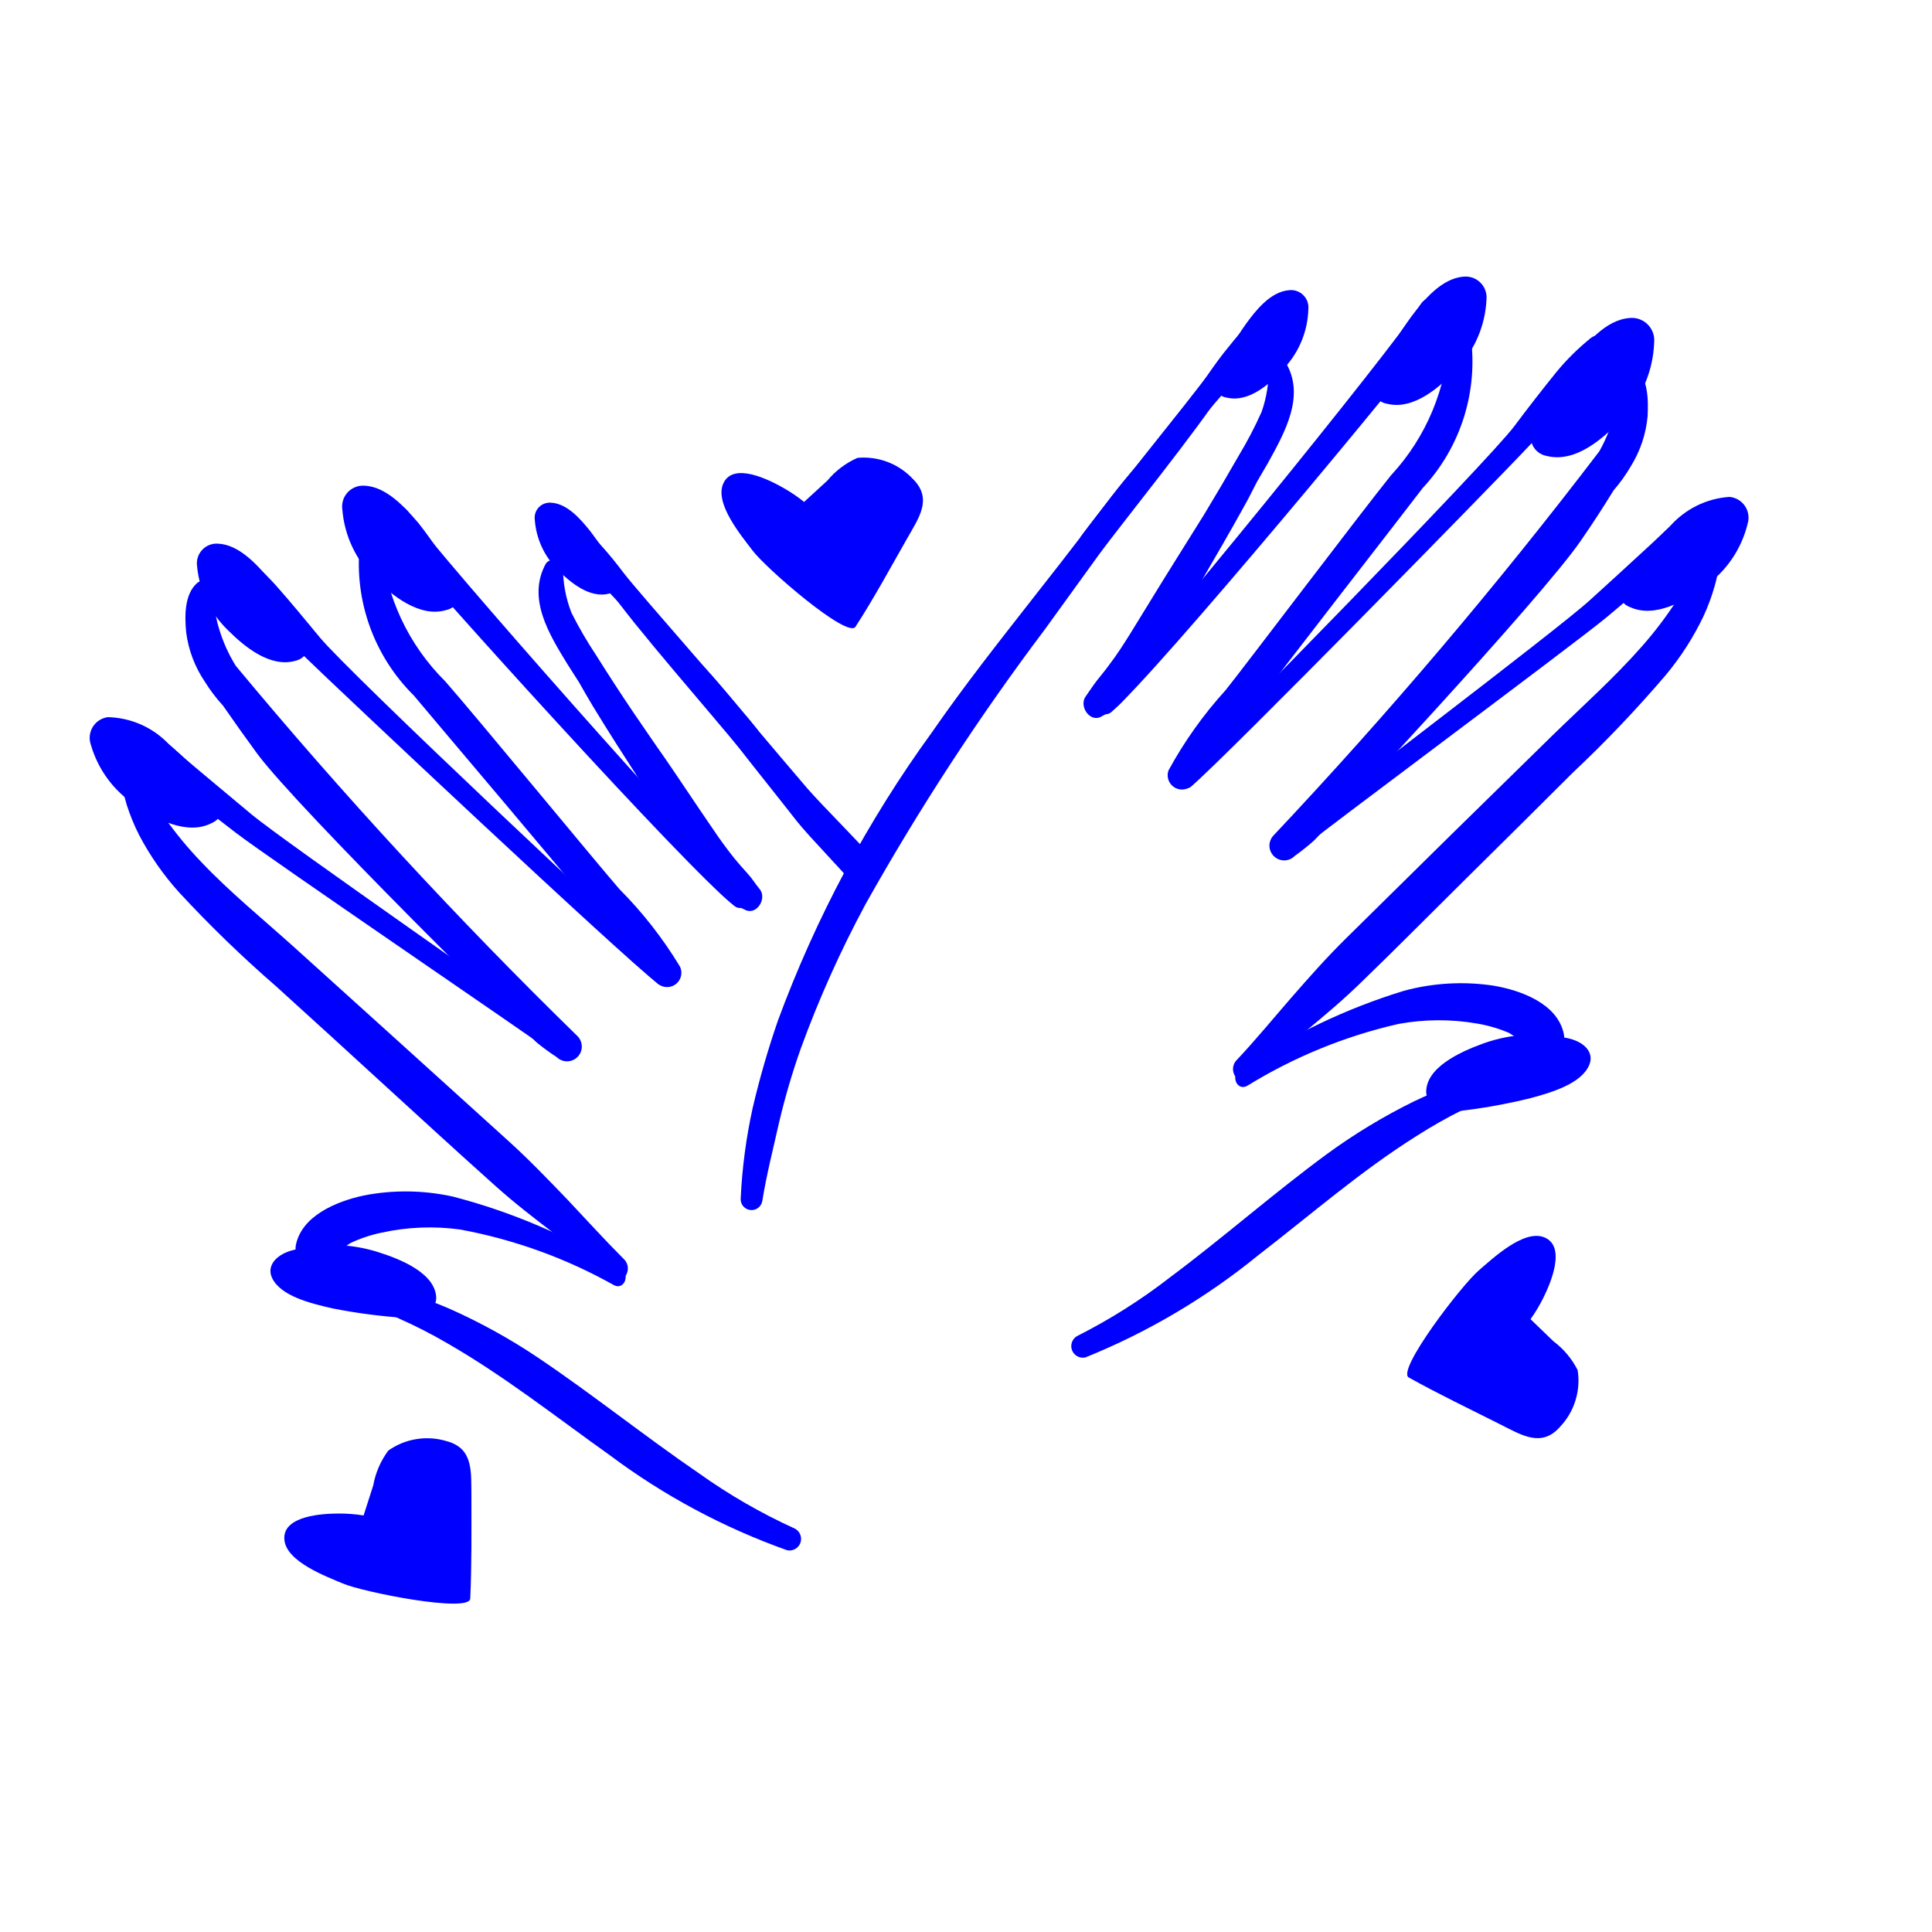
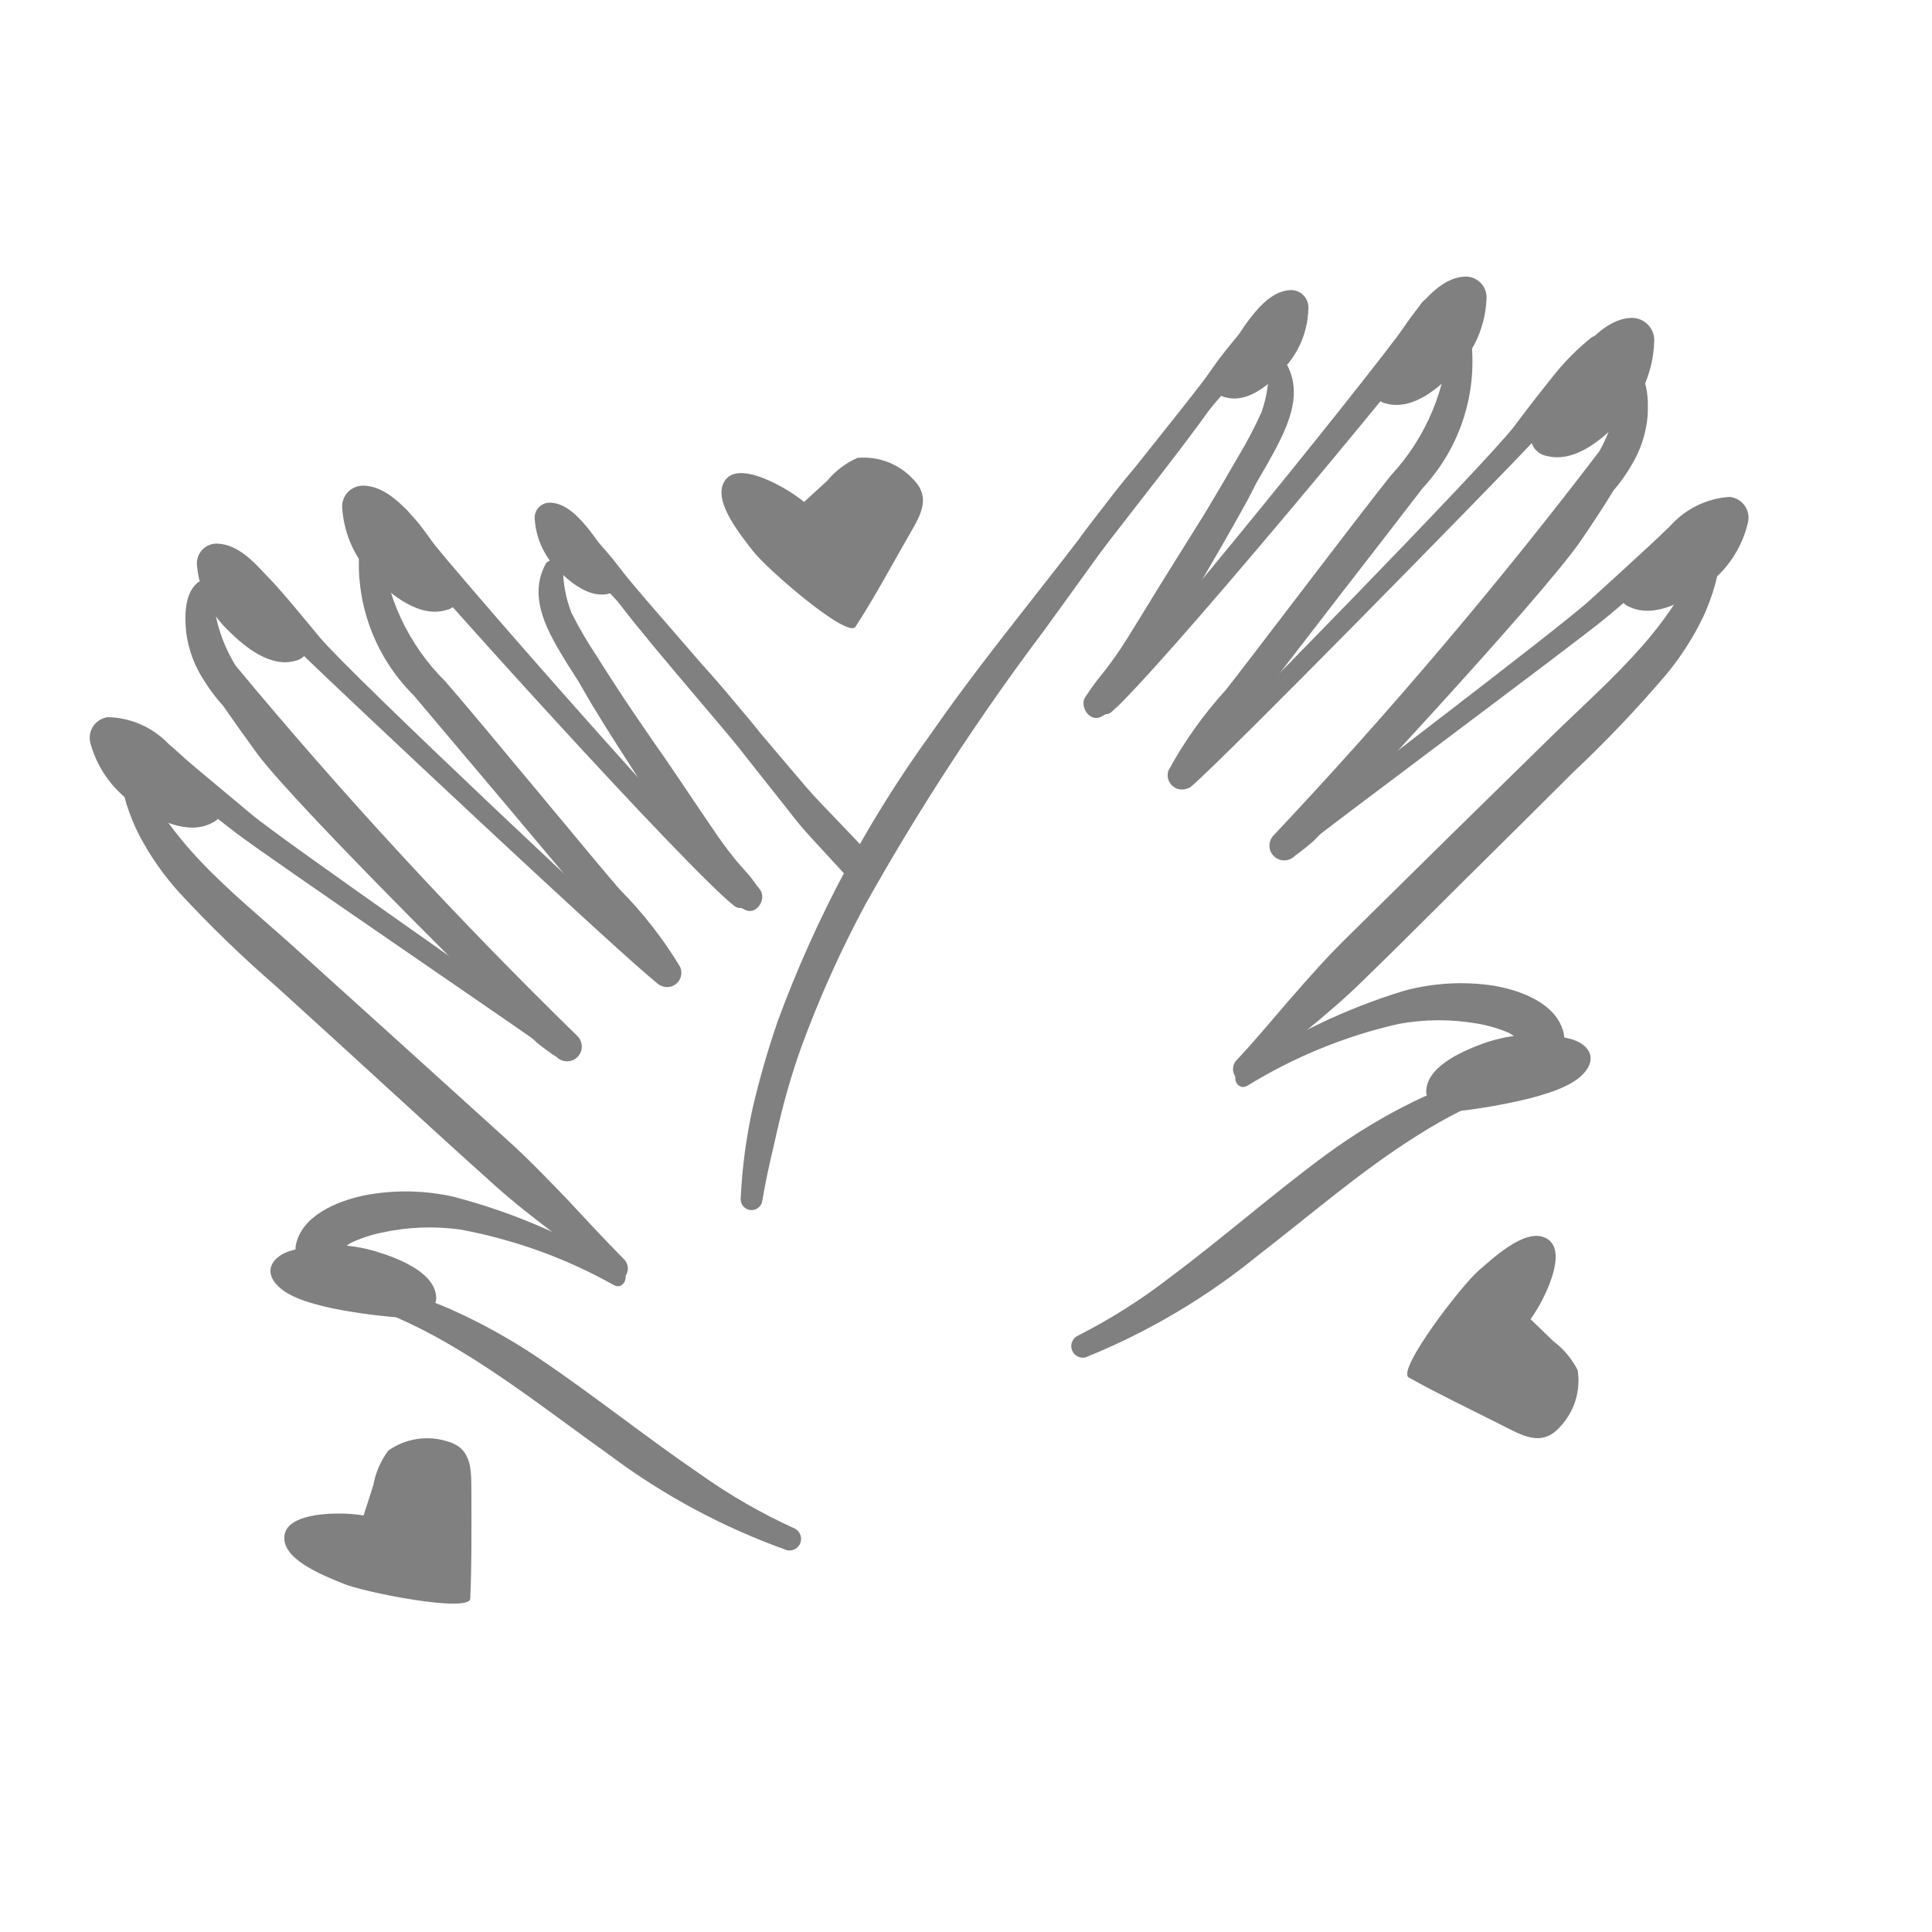
- <svg xmlns="http://www.w3.org/2000/svg" data-name="Layer 1" viewBox="0 0 5 5" x="0px" y="0px" style="fill:blue">
+ <svg xmlns="http://www.w3.org/2000/svg" data-name="Layer 1" viewBox="0 0 5 5" x="0px" y="0px" style="fill:gray">
  <path d="M3.326.936a.025.025,0,0,0-.043.012.319.319,0,0,1-.018.118A1.043,1.043,0,0,1,3.206,1.179q-.044.077-.09.153c-.025.04-.05.08-.075.12-.039.062-.077.125-.116.188-.017.027-.034.054-.054.08-.01.014-.021.027-.032.041S2.82,1.788,2.81,1.802c-.019.025.011.07.041.052a.232.232,0,0,0,.044-.029.432.432,0,0,0,.037-.041.91.91,0,0,0,.055-.079c.041-.064.079-.129.118-.194.039-.067.078-.134.115-.201.012-.021.022-.042.033-.063l.028-.048C3.325,1.119,3.38,1.023,3.326.936Z" />
  <path d="M3.806.869A.029.029,0,0,0,3.778.845a.028.028,0,0,0-.028.025.564.564,0,0,1-.15.36c-.076.094-.376.491-.428.556a1.065,1.065,0,0,0-.148.208.037.037,0,0,0,.057.042,1.047,1.047,0,0,0,.157-.196c.05-.069.397-.515.444-.577A.48.48,0,0,0,3.806.869Z" />
  <path d="M4.264,1.077c.002-.041.002-.1-.034-.128A.025.025,0,0,0,4.192.96a.193.193,0,0,0-.005.054.252.252,0,0,1-.008.053.399.399,0,0,1-.04.101,12.52,12.52,0,0,1-.843.994.038.038,0,0,0,.055.053.593.593,0,0,0,.05-.04c.019-.018.589-.627.691-.777.029-.042.057-.085.084-.129a.408.408,0,0,0,.045-.063A.295.295,0,0,0,4.264,1.077Z" />
  <path d="M4.375,1.327c-.027.003-.047.031-.067.049l-.063.058q-.064.059-.129.118c-.085.078-.716.554-.804.628-.023.02.005.056.028.038.09-.073.726-.545.816-.619q.065-.054.129-.111l.067-.059c.023-.02.048-.035.056-.067A.03.03,0,0,0,4.375,1.327Z" />
  <path d="M4.452,1.421a.024.024,0,1,0-.048-.006.204.204,0,0,1-.014.037c-.004.012-.01.024-.015.036a.468.468,0,0,1-.035.065.993.993,0,0,1-.09.119c-.072.082-.154.155-.232.231q-.267.261-.532.523c-.051.05-.098.103-.145.157-.047.054-.092.109-.141.161-.025.027.007.072.035.046.095-.085.198-.16.289-.249.092-.089.182-.18.273-.27s.182-.18.273-.271a3.173,3.173,0,0,0,.241-.253.723.723,0,0,0,.098-.153.531.531,0,0,0,.029-.079c.004-.014.007-.029.01-.043C4.451,1.454,4.449,1.438,4.452,1.421Z" />
  <path d="M4.047,2.675c-.017-.078-.111-.112-.181-.124a.565.565,0,0,0-.232.013,1.565,1.565,0,0,0-.425.204c-.025.015-.008.057.019.042a1.292,1.292,0,0,1,.391-.16.578.578,0,0,1,.204-.001.362.362,0,0,1,.082.024.497.497,0,0,1,.067.048C4.005,2.741,4.056,2.718,4.047,2.675Z" />
  <path d="M3.932,2.786a.025.025,0,0,0-.032-.014c-.043.011-.086.017-.128.032a1.048,1.048,0,0,0-.114.047,1.515,1.515,0,0,0-.223.135c-.139.102-.268.216-.406.319a1.482,1.482,0,0,1-.242.153.03.03,0,0,0,.022.055,1.738,1.738,0,0,0,.448-.265c.135-.104.264-.217.409-.308a1.259,1.259,0,0,1,.12-.068A.721.721,0,0,1,3.918,2.818.025.025,0,0,0,3.932,2.786Z" />
  <path d="M4.118.874a.623.623,0,0,0-.091.09c-.037.046-.073.092-.108.139-.071.094-.781.82-.868.9a.023.023,0,0,0,.03.034c.09-.076.8-.801.88-.887.04-.043.079-.087.118-.131A.812.812,0,0,0,4.165.925C4.18.898,4.15.852,4.118.874Z" />
  <path d="M3.677.787c-.081.125-.724.915-.83,1.02-.021.02.006.055.029.036C2.993,1.743,3.647.956,3.737.832,3.766.792,3.703.747,3.677.787Z" />
  <path d="M3.252.837c-.031.005-.052.036-.071.059-.02.024-.038.049-.056.075-.037.053-.292.366-.328.418a.022.022,0,0,0,.035.026c.041-.048.298-.357.34-.404C3.193.988,3.212.965,3.232.943S3.28.9,3.286.87A.03.03,0,0,0,3.252.837Z" />
  <path d="M2.945,1.202c-.049.054-.093.115-.137.173q-.066.086-.133.171c-.09.115-.18.229-.263.349a3.085,3.085,0,0,0-.399.747,2.298,2.298,0,0,0-.065.225,1.389,1.389,0,0,0-.031.233.028.028,0,0,0,.056.007c.011-.068.028-.134.043-.201a1.826,1.826,0,0,1,.057-.194,2.835,2.835,0,0,1,.167-.372,6.312,6.312,0,0,1,.464-.711c.047-.065.094-.13.141-.195.048-.066.274-.347.314-.418A1.784,1.784,0,0,0,2.945,1.202Z" />
  <path d="M1.413,1.458a.025.025,0,0,1,.044.011.319.319,0,0,0,.022.117,1.043,1.043,0,0,0,.064.11q.047.075.097.149c.027.039.053.078.08.116.042.061.082.122.124.183.018.027.037.053.057.078.011.013.022.026.034.039s.02.027.031.04c.02.024-.008.07-.039.053a.232.232,0,0,1-.046-.027.432.432,0,0,1-.039-.039.91.91,0,0,1-.058-.077C1.74,2.15,1.699,2.086,1.658,2.023c-.042-.065-.084-.13-.124-.196-.012-.02-.024-.041-.036-.062L1.468,1.718C1.421,1.641,1.363,1.548,1.413,1.458Z" />
  <path d="M.931,1.411a.029.029,0,0,1,.027-.025.028.028,0,0,1,.029.023.564.564,0,0,0,.165.354c.08.091.396.475.451.538a1.065,1.065,0,0,1,.157.201.037.037,0,0,1-.056.045,1.047,1.047,0,0,1-.165-.189c-.052-.067-.418-.498-.468-.558A.48.48,0,0,1,.931,1.411Z" />
  <path d="M.482,1.638C.478,1.598.476,1.539.51,1.509a.025.025,0,0,1,.039.009.193.193,0,0,1,.007.054.252.252,0,0,0,.01.052.399.399,0,0,0,.044.099,12.52,12.52,0,0,0,.884.958.038.038,0,0,1-.053.055.593.593,0,0,1-.052-.038c-.02-.017-.615-.602-.723-.747C.636,1.91.606,1.868.577,1.826A.408.408,0,0,1,.53,1.764.295.295,0,0,1,.482,1.638Z" />
  <path d="M.381,1.893c.027.001.049.029.069.046l.065.055q.067.056.134.112c.088.074.739.523.829.594.024.019-.003.057-.027.039C1.358,2.671.703,2.226.61,2.155q-.068-.052-.134-.105l-.069-.056C.384,1.975.358,1.96.349,1.929A.03.03,0,0,1,.381,1.893Z" />
  <path d="M.309,1.99a.024.024,0,1,1,.047-.008.204.204,0,0,0,.016.036c.005.012.011.024.016.035a.468.468,0,0,0,.038.063.993.993,0,0,0,.095.115c.075.079.16.148.241.221q.277.25.554.501c.053.048.102.099.152.151.049.052.097.105.147.155.026.026-.004.072-.033.048-.098-.081-.204-.152-.299-.237-.095-.085-.19-.172-.284-.258s-.189-.173-.284-.259a3.173,3.173,0,0,1-.251-.243.723.723,0,0,1-.104-.149.531.531,0,0,1-.032-.078c-.004-.014-.008-.028-.011-.043C.31,2.023.312,2.007.309,1.99Z" />
  <path d="M.765,3.226c.013-.079.106-.117.176-.132a.565.565,0,0,1,.232.003,1.565,1.565,0,0,1,.433.186c.026.014.01.057-.017.043a1.292,1.292,0,0,0-.398-.144.578.578,0,0,0-.203.008.362.362,0,0,0-.081.027.497.497,0,0,0-.065.051A.048.048,0,0,1,.765,3.226Z" />
  <path d="M.885,3.332a.025.025,0,0,1,.031-.015c.043.009.086.014.129.027a1.048,1.048,0,0,1,.116.042,1.515,1.515,0,0,1,.229.126c.143.096.277.204.419.301a1.482,1.482,0,0,0,.248.143.03.03,0,0,1-.02.056,1.738,1.738,0,0,1-.459-.246c-.139-.099-.273-.205-.421-.29a1.259,1.259,0,0,0-.123-.063A.721.721,0,0,0,.9,3.364.025.025,0,0,1,.885,3.332Z" />
  <path d="M.619,1.429a.623.623,0,0,1,.095.086c.039.044.076.089.114.135.075.091.815.787.905.862a.023.023,0,0,1-.029.035C1.61,2.475.871,1.78.787,1.698.745,1.657.704,1.614.664,1.572a.812.812,0,0,1-.089-.09C.558,1.455.586,1.408.619,1.429Z" />
  <path d="M1.056,1.324c.086.121.762.884.872.984.021.019-.003.055-.027.037C1.78,2.251,1.093,1.491.998,1.371.967,1.333,1.028,1.285,1.056,1.324Z" />
  <path d="M1.483,1.356c.031.004.053.034.073.056.021.023.04.047.059.072.039.051.307.353.345.404a.022.022,0,0,1-.034.028c-.043-.046-.313-.345-.356-.39-.021-.022-.041-.043-.062-.065s-.05-.041-.057-.071A.03.03,0,0,1,1.483,1.356Z" />
  <path d="M2.062,2.125c.034.043.131.141.164.184.014-.027.028-.053.04-.08C2.228,2.184,2.127,2.084,2.089,2.04q-.07-.082-.14-.165c-.047-.056-.093-.115-.144-.167A1.784,1.784,0,0,0,1.581,1.531c.043.069.281.341.331.404C1.962,1.999,2.012,2.061,2.062,2.125Z" />
  <path d="M4.062,2.688c.04.01.064.037.051.068-.02.048-.096.071-.152.086a1.466,1.466,0,0,1-.191.034l-.011 0a.056.056,0,0,1-.068-.048c-.002-.064.085-.105.149-.128A.394.394,0,0,1,4.062,2.688Z" />
  <path d="M4.281.886A.058.058,0,0,0,4.217.823c-.062.005-.112.066-.147.112a1.189,1.189,0,0,0-.098.161l-.004.01a.05.05,0,0,0,.035.074c.075.019.149-.047.196-.098A.302.302,0,0,0,4.281.886Z" />
  <path d="M4.523,1.355a.054.054,0,0,0-.047-.069.224.224,0,0,0-.154.076,1.101,1.101,0,0,0-.118.128l-.005.008a.046.046,0,0,0,.019.073c.065.03.144-.016.195-.054A.279.279,0,0,0,4.523,1.355Z" />
  <path d="M1.384,1.345a.039.039,0,0,1,.042-.044c.042.002.077.043.101.073a.802.802,0,0,1,.069.106l.003.006a.034.034,0,0,1-.022.05c-.05.014-.102-.029-.134-.062A.203.203,0,0,1,1.384,1.345Z" />
  <path d="M.752,3.237c-.039.012-.062.04-.048.07.022.047.099.066.156.079a1.466,1.466,0,0,0,.192.025l.011-0A.056.056,0,0,0,1.129,3.36c-.001-.064-.09-.101-.155-.121A.394.394,0,0,0,.752,3.237Z" />
  <path d="M.51,1.465A.051.051,0,0,1,.564,1.407c.054.002.101.054.133.092a1.039,1.039,0,0,1,.092.137l.004.008a.044.044,0,0,1-.028.066c-.065.019-.132-.036-.174-.078A.264.264,0,0,1,.51,1.465Z" />
  <path d="M.886,1.319a.054.054,0,0,1,.057-.062c.057.002.106.057.141.098A1.101,1.101,0,0,1,1.18,1.5l.004.009a.046.046,0,0,1-.03.07c-.068.02-.14-.038-.185-.083A.279.279,0,0,1,.886,1.319Z" />
  <path d="M.235,1.927a.054.054,0,0,1,.044-.071.224.224,0,0,1,.157.069,1.101,1.101,0,0,1,.123.123l.005.008a.046.046,0,0,1-.016.074c-.063.033-.145-.01-.197-.046A.279.279,0,0,1,.235,1.927Z" />
  <path d="M3.386.8A.045.045,0,0,0,3.336.751c-.048.004-.086.052-.112.088A.918.918,0,0,0,3.15.964L3.147.972a.038.038,0,0,0,.028.057c.058.014.115-.038.15-.078A.233.233,0,0,0,3.386.8Z" />
  <path d="M3.847.775A.054.054,0,0,0,3.788.716c-.057.004-.104.061-.136.104a1.101,1.101,0,0,0-.091.149L3.557.977a.046.046,0,0,0,.033.068c.069.017.138-.044.181-.091A.279.279,0,0,0,3.847.775Z" />
  <path d="M4.037,3.693a.174.174,0,0,0,.046-.147.214.214,0,0,0-.063-.075l-.059-.057a.391.391,0,0,0,.033-.055c.018-.036.061-.134.002-.157-.053-.021-.134.056-.168.085-.045.038-.215.26-.182.278.077.043.157.081.236.121C3.938,3.714,3.989,3.747,4.037,3.693Z" />
  <path d="M2.363,1.24A.174.174,0,0,0,2.219,1.185a.214.214,0,0,0-.078.059L2.081,1.299a.391.391,0,0,0-.053-.036c-.035-.02-.13-.069-.156-.012-.024.052.048.137.075.173.035.047.247.23.267.198.048-.074.09-.152.134-.229C2.378,1.34,2.414,1.291,2.363,1.24Z" />
  <path d="M1.157,3.73a.174.174,0,0,0-.152.024.214.214,0,0,0-.039.09l-.025.078a.391.391,0,0,0-.064-.005c-.04,0-.147.005-.141.068.005.057.109.095.151.113.054.023.329.077.33.039.004-.088.003-.177.003-.265C1.219,3.81,1.226,3.749,1.157,3.73Z" />
</svg>
